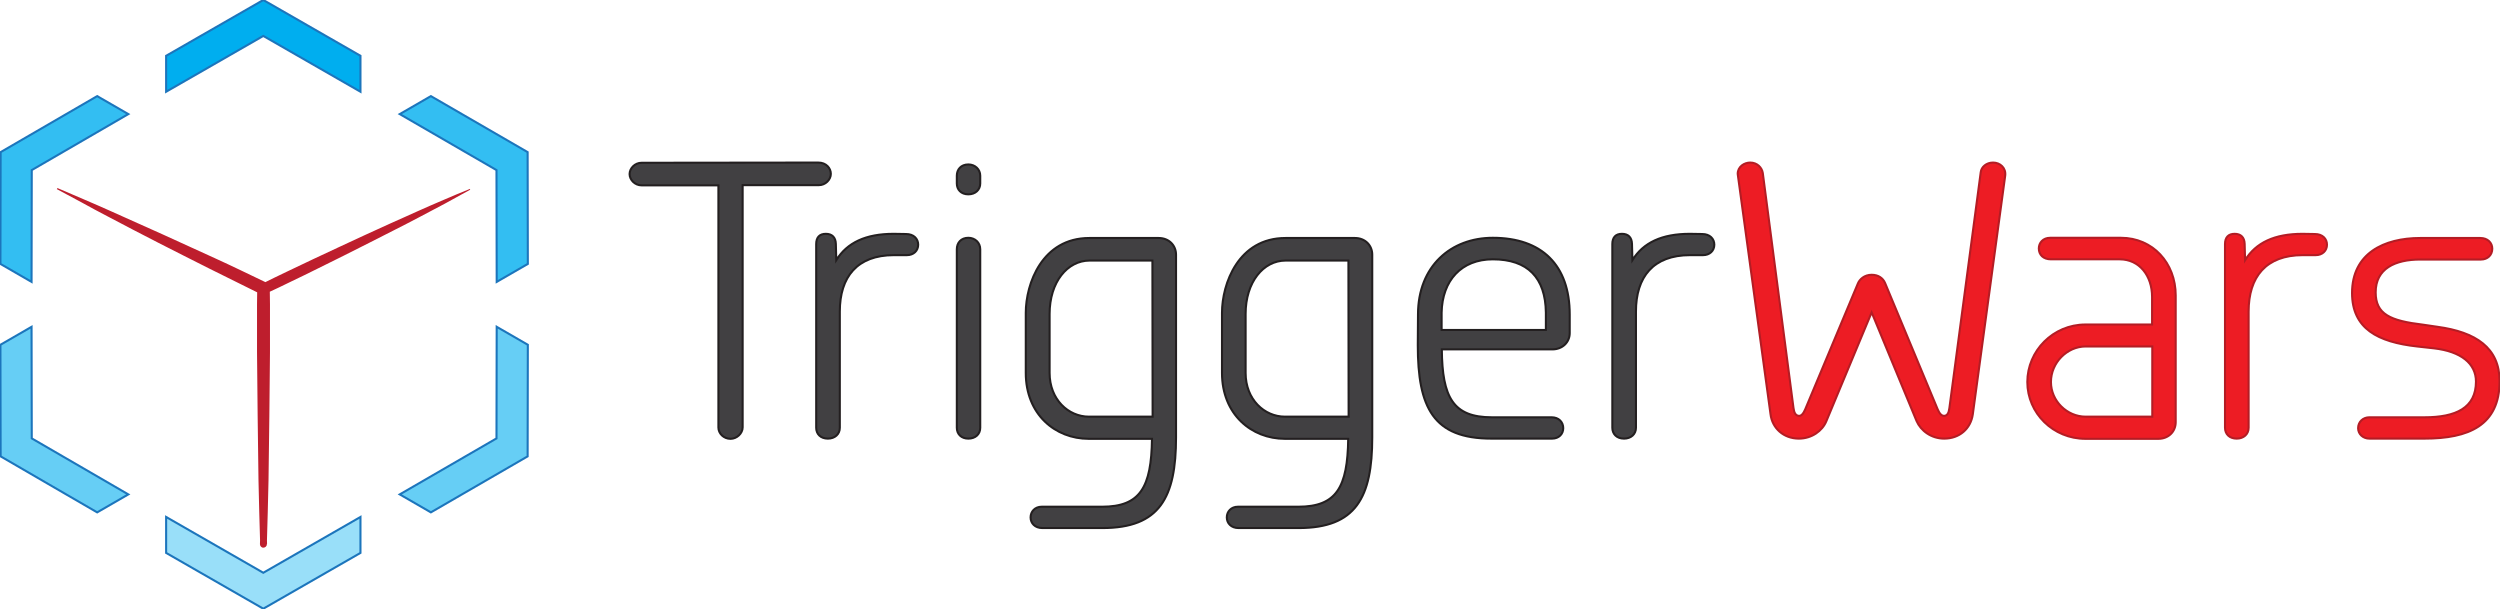
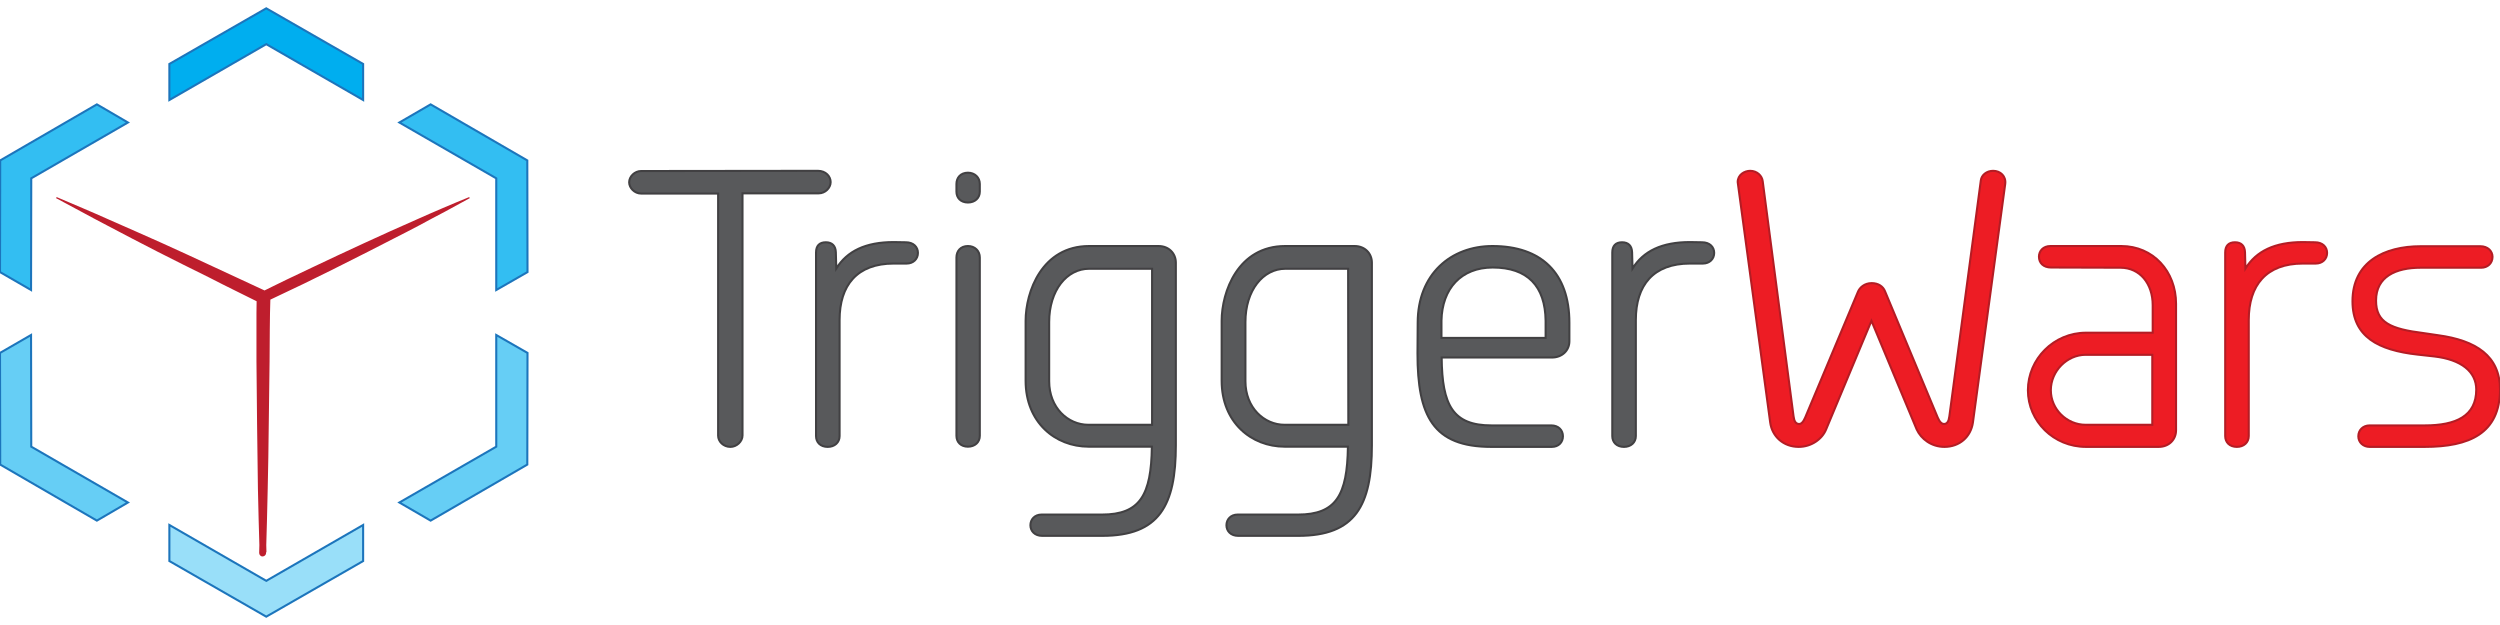
- <svg xmlns="http://www.w3.org/2000/svg" version="1.1" baseProfile="tiny" id="Layer_1" x="0px" y="0px" width="1196.4px" height="291.3px" viewBox="0 0 1196.4 291.3" xml:space="preserve">
-   <polygon fill="#00AEEF" stroke="#1C75BC" stroke-miterlimit="10" points="172.5,26.7 126,0 79.5,26.7 79.5,43.9 126,17.2   172.5,43.9 " />
-   <polygon fill="#99DFF9" stroke="#1C75BC" stroke-miterlimit="10" points="79.5,264.6 126,291.3 172.5,264.6 172.5,247.4 126,274.1   79.5,247.4 " />
-   <polygon fill="#33BEF2" stroke="#1C75BC" stroke-miterlimit="10" points="252.6,126.3 252.5,72.8 206.2,46 191.3,54.6 237.6,81.4   237.7,134.9 " />
-   <polygon fill="#66CEF5" stroke="#1C75BC" stroke-miterlimit="10" points="0.2,165 0.3,218.4 46.5,245.2 61.4,236.6 15.2,209.8   15.1,156.4 " />
-   <polygon fill="#33BEF2" stroke="#1C75BC" stroke-miterlimit="10" points="46.5,46 0.3,72.8 0.2,126.3 15.1,134.9 15.2,81.4   61.4,54.6 " />
-   <polygon fill="#66CEF5" stroke="#1C75BC" stroke-miterlimit="10" points="206.2,245.2 252.5,218.4 252.6,165 237.7,156.4   237.6,209.8 191.3,236.6 " />
+ <svg xmlns="http://www.w3.org/2000/svg" version="1.1" id="Layer_1" x="0px" y="0px" width="1200px" height="300px" viewBox="0 0 1200 300" style="enable-background:new 0 0 1200 300;" xml:space="preserve">
+   <style type="text/css">
+ 
+ 	.st0{fill:#BE1E2D;}
+ 	.st1{fill:#66CEF5;stroke:#1C75BC;stroke-miterlimit:10;}
+ 	.st2{fill:#58595B;stroke:#414042;stroke-miterlimit:10;}
+ 	.st3{fill:#ED1C24;stroke:#B41C24;stroke-miterlimit:10;}
+ 	.st4{fill:#99DFF9;stroke:#1C75BC;stroke-miterlimit:10;}
+ 	.st5{fill:#33BEF2;stroke:#1C75BC;stroke-miterlimit:10;}
+ 	.st6{fill:#00AEEF;stroke:#1C75BC;stroke-miterlimit:10;}
+ 
+ </style>
+   <polygon class="st6" points="174.3,30.7 127.8,4 81.3,30.7 81.3,48 127.8,21.2 174.3,48 " />
+   <polygon class="st4" points="81.3,269.3 127.8,296 174.3,269.3 174.3,252 127.8,278.8 81.3,252 " />
+   <polygon class="st5" points="253.2,130.6 253.1,77 206.7,50.1 191.7,58.8 238.2,85.6 238.2,139.2 " />
+   <polygon class="st1" points="0,169.4 0.1,223 46.5,249.9 61.4,241.2 15,214.4 14.9,160.8 " />
+   <polygon class="st5" points="46.5,50.1 0.1,77 0,130.6 14.9,139.2 15,85.6 61.4,58.8 " />
+   <polygon class="st1" points="206.7,249.9 253.1,223 253.2,169.4 238.2,160.8 238.2,214.4 191.7,241.2 " />
  <g>
-     <path fill="#BE1E2D" d="M225,90.8c-4,2.2-8,4.4-12,6.6c-4,2.1-8.1,4.3-12.1,6.4c-4.1,2.1-8.1,4.3-12.2,6.3l-12.2,6.2l-12.3,6.2   c-4.1,2.1-8.2,4-12.3,6.1c-4.1,2-8.2,4.1-12.3,6c-4.1,2-8.2,4-12.4,5.9l1.5-2.3l-0.1,7.6l-0.2,7.6l-0.5,15.3l-0.5,15.3   c-0.2,5.1-0.2,10.2-0.3,15.3c-0.1,2.5,0,5.1-0.1,7.6l0,7.6c0,5.1,0,10.2,0.1,15.3l0.1,7.6l0.2,7.6l0.4,15.3h-3.3   c-0.3-10.2-0.6-20.4-0.8-30.6l-0.2-15.3l-0.2-15.3l-0.3-30.6l0-15.3l0-7.6l0.1-7.6l1.8,2.8l-12.3-6.1c-4.1-2-8.2-4.1-12.3-6.1   l-12.3-6.2l-12.2-6.2l-12.2-6.3l-12.2-6.4c-4.1-2.1-8.1-4.3-12.1-6.5c-4-2.2-8.1-4.3-12.1-6.5l0.3-0.5c4.2,1.8,8.4,3.6,12.6,5.4   c4.2,1.8,8.4,3.6,12.6,5.5l12.5,5.6l12.5,5.6l12.5,5.7l12.5,5.7c4.1,1.9,8.3,3.8,12.4,5.8l12.3,5.9c1.1,0.5,1.7,1.6,1.7,2.8v0.1   l0.1,7.6l0,7.6l0,15.3l-0.3,30.6l-0.2,15.3l-0.2,15.3c-0.2,10.2-0.5,20.4-0.8,30.6l0,0.1c0,0.9-0.8,1.6-1.7,1.6   c-0.9,0-1.6-0.8-1.6-1.7l0.4-15.3l0.2-7.6l0.1-7.6c0.1-5.1,0.1-10.2,0.1-15.3l0-7.6c0-2.5,0-5.1-0.1-7.6   c-0.1-5.1-0.2-10.2-0.3-15.3l-0.5-15.3l-0.5-15.3l-0.2-7.6l-0.1-7.6c0-1,0.5-1.9,1.4-2.3l0.1,0c4.1-2.1,8.2-4,12.3-6   c4.1-2,8.3-3.9,12.4-5.9c4.1-1.9,8.3-3.9,12.4-5.8l12.5-5.8l12.5-5.7c4.2-1.9,8.4-3.7,12.5-5.6c4.2-1.9,8.4-3.7,12.6-5.5   c4.2-1.8,8.4-3.6,12.7-5.3L225,90.8z" />
+     <g>
+       <path class="st0" d="M225.5,95.1c-4,2.2-8,4.4-12.1,6.6c-4.1,2.1-8.1,4.3-12.2,6.5c-4.1,2.1-8.1,4.3-12.2,6.3l-12.3,6.3l-12.3,6.2    c-4.1,2.1-8.2,4.1-12.3,6.1c-4.1,2-8.2,4.1-12.4,6c-4.1,2-8.3,4-12.4,5.9l1.5-2.3l-0.1,7.7l-0.2,7.7l-0.5,15.3l-0.5,15.3    c-0.2,5.1-0.2,10.2-0.3,15.3c-0.1,2.6,0,5.1-0.1,7.7l0,7.7c0,5.1,0,10.2,0.1,15.3l0.1,7.7l0.2,7.5l0.4,15.2h-3.3    c-0.3-10-0.6-20.3-0.8-30.5l-0.2-15.3l-0.2-15.3l-0.3-30.6l0-15.3l0-7.7l0.1-7.7l1.8,2.8l-12.3-6.1c-4.1-2-8.2-4.1-12.3-6.2    L87.9,127l-12.3-6.2l-12.2-6.3l-12.2-6.4c-4.1-2.1-8.1-4.3-12.2-6.5c-4.1-2.2-8.1-4.3-12.1-6.5l0.3-0.5c4.2,1.8,8.5,3.6,12.7,5.4    c4.2,1.8,8.4,3.6,12.6,5.5L65,111l12.6,5.6l12.5,5.7l12.5,5.8c4.2,1.9,8.3,3.8,12.5,5.8l12.7,5.9c1.1,0.5,2,1.6,2,2.8v0.1    l-0.2,7.7l-0.1,7.7l-0.1,15.3l-0.4,30.7l-0.2,15.3l-0.3,15.3c-0.2,10.2-0.5,20.4-0.8,30.7l0,0.1c0,0.9-0.8,1.6-1.7,1.6    c-0.9,0-1.6-0.8-1.6-1.7l0.4-15.3l0.2-7.7l0.1-7.7c0.1-5.1,0.1-10.2,0.1-15.3l0-7.7c0-2.6,0-5.1-0.1-7.7    c-0.1-5.1-0.2-10.2-0.3-15.3l-0.5-15.3l-0.5-15.3l-0.2-7.7l-0.1-7.7c0-1,0.5-1.9,1.4-2.3l0.1,0c4.1-2.1,8.2-4,12.4-6.1    c4.1-2,8.3-3.9,12.4-5.9c4.2-2,8.3-3.9,12.5-5.9l12.5-5.8l12.5-5.7c4.2-1.9,8.4-3.7,12.6-5.6c4.2-1.9,8.4-3.7,12.6-5.5    c4.2-1.8,8.5-3.6,12.7-5.3L225.5,95.1z" />
+     </g>
  </g>
  <g>
-     <path fill="#414042" stroke="#231F20" stroke-miterlimit="10" d="M391.6,77.8c3.8,0,6,2.7,6,5.4c0,2.8-2.6,5.4-5.7,5.4h-36.5v115.9   c0,2.9-2.8,5.5-5.8,5.5c-3.3,0-5.8-2.6-5.8-5.4V88.7H307c-3.1,0-5.7-2.6-5.7-5.4c0-2.8,2.6-5.4,5.7-5.4L391.6,77.8z" />
-     <path fill="#414042" stroke="#231F20" stroke-miterlimit="10" d="M433.6,112c3.7,0,5.8,2.3,5.8,5.1c0,2.9-2.2,5-5.4,5h-6.2   c-17.6,0-25.9,10.4-25.9,27v55.6c0,3.1-2.4,5.2-5.7,5.2c-3.5,0-5.6-2.2-5.6-5.2v-87.9c0-3.2,1.6-4.9,4.6-4.9c3,0,4.7,1.7,4.8,4.8   l0.2,7.8c5.2-8.4,14.1-12.6,27.5-12.6L433.6,112z" />
-     <path fill="#414042" stroke="#231F20" stroke-miterlimit="10" d="M457.9,84.1c0-3,2-5.4,5.5-5.4c3.2,0,5.7,2.3,5.7,5.4v3.7   c0,3-2.3,5.2-5.7,5.2c-3.5,0-5.5-2.3-5.5-5.2V84.1z M457.9,119.3c0-3.1,2-5.5,5.5-5.5c3.2,0,5.7,2.3,5.7,5.5v85.4   c0,3.1-2.3,5.2-5.7,5.2c-3.4,0-5.5-2.2-5.5-5.2V119.3z" />
-     <path fill="#414042" stroke="#231F20" stroke-miterlimit="10" d="M554.5,113.9c4.9,0,8.3,3.5,8.3,8v87.4c0,28.8-7.8,43.4-35.2,43.4   h-28.8c-3.5,0-5.6-2.3-5.6-5.1c0-2.8,2.1-5.1,5.3-5.1h28.9c18.3,0,23.6-9.3,23.9-32.5H521c-16,0-30.1-11.7-30.1-31.5v-28.8   c0-13.9,7.8-35.8,30.4-35.8L554.5,113.9z M551.5,124.7h-30.1c-10.6,0-19.1,10.3-19.1,25.5v28.3c0,12.7,9,20.9,18.8,20.9h30.5   L551.5,124.7z" />
-     <path fill="#414042" stroke="#231F20" stroke-miterlimit="10" d="M648.4,113.9c4.9,0,8.3,3.5,8.3,8v87.4c0,28.8-7.8,43.4-35.2,43.4   h-28.8c-3.5,0-5.6-2.3-5.6-5.1c0-2.8,2.1-5.1,5.3-5.1h28.9c18.3,0,23.6-9.3,23.9-32.5h-30.3c-16,0-30.1-11.7-30.1-31.5v-28.8   c0-13.9,7.8-35.8,30.4-35.8L648.4,113.9z M645.3,124.7h-30.1c-10.6,0-19.1,10.3-19.1,25.5v28.3c0,12.7,9,20.9,18.8,20.9h30.5   L645.3,124.7z" />
-     <path fill="#414042" stroke="#231F20" stroke-miterlimit="10" d="M678.6,150.5c0-23.2,15.8-36.7,35.8-36.7   c23.4,0,36.8,13,36.8,36.7v8.9c0,4.4-3.5,7.8-8.3,7.8H690c0.2,23,5.4,32.5,23.9,32.5h28.6c3.5,0,5.6,2.3,5.6,5.2c0,2.8-2.1,5-5.3,5   h-29.1c-27.8,0-35.2-14.8-35.2-44.7L678.6,150.5z M739.8,149.6c-0.2-16.7-8.7-25.5-25.4-25.5c-15,0-24.2,10.1-24.5,25.5v8.3h49.9   V149.6z" />
-     <path fill="#414042" stroke="#231F20" stroke-miterlimit="10" d="M814.6,112c3.7,0,5.8,2.3,5.8,5.1c0,2.9-2.2,5-5.4,5h-6.2   c-17.6,0-25.9,10.4-25.9,27v55.6c0,3.1-2.4,5.2-5.7,5.2c-3.5,0-5.6-2.2-5.6-5.2v-87.9c0-3.2,1.6-4.9,4.6-4.9c3,0,4.7,1.7,4.8,4.8   l0.2,7.8c5.2-8.4,14.1-12.6,27.5-12.6L814.6,112z" />
-     <path fill="#ED1C24" stroke="#B41C24" stroke-miterlimit="10" d="M831.7,84c0-0.3-0.1-0.5-0.1-0.8c0-3.5,3.2-5.4,6-5.4   c3.3,0,5.6,2.4,6,5l14.7,112.5c0.3,2.4,1.1,3.5,2.4,3.7c1.3,0.2,2.3-1,3.2-3.1l25.2-60.2c0.8-2,3.1-4.2,6.6-4.2   c3.2,0,5.4,1.6,6.4,3.9l25.2,60.5c0.9,2.1,1.9,3.2,3.2,3.1c1.3-0.1,2.1-1.2,2.4-3.7l15-112.9c0.3-2.5,2.7-4.6,5.9-4.6   c3.4,0,6.3,2.6,5.8,6.3l-15.5,114.2c-1,6.9-6.4,11.6-13.7,11.6c-6.2,0-11.2-3.8-13.2-8.4l-21.5-52l-21.7,52.1   c-1.9,4.6-7,8.3-13.1,8.3c-7.4,0-12.8-5-13.6-11.7L831.7,84z" />
-     <path fill="#ED1C24" stroke="#B41C24" stroke-miterlimit="10" d="M981.5,124.1c-3.7,0-5.8-2.2-5.8-5.2c0-2.7,2-5.1,5.4-5.1h33.9   c15.2,0,26.2,12,26.2,27.6V202c0,4.6-3.5,8-8.3,8h-34.9c-15.4,0-27.8-12.2-27.8-27.2c0-14.9,12.3-27.5,27.8-27.5h31.9v-13.2   c0-10.2-6.1-18-15.5-18L981.5,124.1z M1030,199.4v-33.6h-31.9c-8.9,0-16.6,7.8-16.6,17c0,9.1,7.7,16.6,16.6,16.6H1030z" />
-     <path fill="#ED1C24" stroke="#B41C24" stroke-miterlimit="10" d="M1107.8,112c3.7,0,5.8,2.3,5.8,5.1c0,2.9-2.2,5-5.4,5h-6.2   c-17.6,0-25.9,10.4-25.9,27v55.6c0,3.1-2.4,5.2-5.7,5.2c-3.5,0-5.6-2.2-5.6-5.2v-87.9c0-3.2,1.6-4.9,4.6-4.9c3,0,4.7,1.7,4.8,4.8   l0.2,7.8c5.2-8.4,14.1-12.6,27.5-12.6L1107.8,112z" />
-     <path fill="#ED1C24" stroke="#B41C24" stroke-miterlimit="10" d="M1187,113.9c3.5,0,5.7,2.3,5.7,5.1c0,3.1-2.3,5.2-5.4,5.2h-29   c-12.1,0-21.4,4.3-21.4,15.7c0,10.5,6.9,13.6,22.8,15.5l6.8,1c18.3,2.5,29.7,10,29.7,26c0,21.2-14.8,27.5-35.9,27.5h-26.4   c-3,0-5.4-2.1-5.4-5c0-3,2.3-5.2,5.4-5.2h26.4c15,0,24.6-4.5,24.6-17.1c0-8.6-7.1-14.4-20.1-15.9l-8.1-0.9   c-18.8-2.1-31.1-8.5-31.1-25.6c0-18.9,15.2-26.3,32.6-26.3H1187z" />
+     <path class="st2" d="M392.6,82c3.8,0,6.1,2.7,6.1,5.4c0,2.8-2.6,5.4-5.7,5.4h-36.6V209c0,2.9-2.8,5.5-5.8,5.5   c-3.4,0-5.9-2.6-5.9-5.4V92.9h-37c-3.1,0-5.7-2.7-5.7-5.4c0-2.8,2.7-5.4,5.7-5.4L392.6,82z" />
+     <path class="st2" d="M434.8,116.3c3.7,0,5.8,2.3,5.8,5.1c0,2.9-2.2,5.1-5.4,5.1H429c-17.6,0-26,10.4-26,27.1v55.7   c0,3.1-2.4,5.2-5.7,5.2c-3.5,0-5.6-2.2-5.6-5.2v-88.1c0-3.2,1.6-4.9,4.7-4.9c3,0,4.7,1.7,4.8,4.8l0.2,7.8   c5.2-8.4,14.1-12.7,27.6-12.7L434.8,116.3z" />
+     <path class="st2" d="M459.1,88.3c0-3,2-5.4,5.5-5.4c3.3,0,5.7,2.3,5.7,5.4V92c0,3-2.3,5.2-5.7,5.2c-3.5,0-5.5-2.3-5.5-5.2V88.3z    M459.1,123.6c0-3.1,2-5.5,5.5-5.5c3.3,0,5.7,2.3,5.7,5.5v85.6c0,3.1-2.4,5.2-5.7,5.2c-3.4,0-5.5-2.2-5.5-5.2V123.6z" />
+     <path class="st2" d="M556.1,118.1c4.9,0,8.3,3.5,8.3,8v87.6c0,28.9-7.9,43.5-35.3,43.5h-28.9c-3.5,0-5.6-2.3-5.6-5.1   c0-2.8,2.1-5.1,5.3-5.1h29c18.3,0,23.7-9.3,24-32.6h-30.4c-16,0-30.2-11.7-30.2-31.6v-28.8c0-13.9,7.8-35.9,30.5-35.9L556.1,118.1z    M553,129h-30.2c-10.7,0-19.2,10.3-19.2,25.6v28.4c0,12.7,9,20.9,18.8,20.9H553L553,129z" />
+     <path class="st2" d="M650.2,118.1c4.9,0,8.3,3.5,8.3,8v87.6c0,28.9-7.9,43.5-35.3,43.5h-28.9c-3.5,0-5.6-2.3-5.6-5.1   c0-2.8,2.1-5.1,5.3-5.1h29c18.3,0,23.7-9.3,24-32.6h-30.4c-16,0-30.2-11.7-30.2-31.6v-28.8c0-13.9,7.8-35.9,30.5-35.9L650.2,118.1z    M647.1,129H617c-10.7,0-19.2,10.3-19.2,25.6v28.4c0,12.7,9,20.9,18.8,20.9h30.6L647.1,129z" />
+     <path class="st2" d="M680.5,154.9c0-23.3,15.9-36.8,35.9-36.8c23.5,0,36.9,13,36.9,36.8v8.9c0,4.5-3.6,7.8-8.3,7.8h-53   c0.2,23,5.4,32.6,23.9,32.6h28.7c3.5,0,5.6,2.3,5.6,5.2c0,2.9-2.1,5.1-5.3,5.1h-29.2c-27.9,0-35.3-14.9-35.3-44.8L680.5,154.9z    M741.9,154c-0.2-16.7-8.7-25.6-25.4-25.6c-15.1,0-24.3,10.1-24.6,25.5v8.3h50V154z" />
+     <path class="st2" d="M817,116.3c3.7,0,5.8,2.3,5.8,5.1c0,2.9-2.2,5.1-5.4,5.1h-6.2c-17.6,0-26,10.4-26,27.1v55.7   c0,3.1-2.4,5.2-5.7,5.2c-3.5,0-5.6-2.2-5.6-5.2v-88.1c0-3.2,1.6-4.9,4.7-4.9c3,0,4.7,1.7,4.8,4.8l0.2,7.8   c5.2-8.4,14.1-12.7,27.6-12.7L817,116.3z" />
+     <path class="st3" d="M834.2,88.2c0-0.3-0.1-0.5-0.1-0.8c0-3.5,3.2-5.4,6-5.4c3.3,0,5.7,2.4,6,5l14.8,112.8c0.3,2.5,1.1,3.5,2.4,3.7   c1.3,0.2,2.3-1,3.2-3.1l25.3-60.3c0.8-2,3.1-4.2,6.6-4.2c3.2,0,5.5,1.6,6.4,3.9l25.3,60.6c0.9,2.1,1.9,3.2,3.2,3.1   c1.3-0.1,2.1-1.2,2.4-3.7l15.1-113.2c0.3-2.5,2.7-4.6,5.9-4.6c3.5,0,6.3,2.6,5.8,6.3l-15.5,114.5c-1,6.9-6.4,11.7-13.7,11.7   c-6.2,0-11.2-3.8-13.3-8.4L898.3,154l-21.8,52.2c-1.9,4.6-7.1,8.3-13.1,8.3c-7.4,0-12.8-5-13.7-11.7L834.2,88.2z" />
+     <path class="st3" d="M984.5,128.4c-3.7,0-5.8-2.2-5.8-5.2c0-2.7,2-5.1,5.5-5.1h34c15.3,0,26.3,12.1,26.3,27.7v60.7   c0,4.6-3.5,8-8.3,8h-35c-15.4,0-27.8-12.2-27.8-27.2c0-15,12.4-27.6,27.9-27.6h32v-13.2c0-10.3-6.1-18-15.5-18L984.5,128.4z    M1033.1,203.9v-33.6h-32c-8.9,0-16.7,7.8-16.7,17c0,9.2,7.7,16.6,16.7,16.6H1033.1z" />
+     <path class="st3" d="M1111.2,116.3c3.7,0,5.8,2.3,5.8,5.1c0,2.9-2.2,5.1-5.4,5.1h-6.2c-17.6,0-26,10.4-26,27.1v55.7   c0,3.1-2.4,5.2-5.7,5.2c-3.5,0-5.6-2.2-5.6-5.2v-88.1c0-3.2,1.6-4.9,4.7-4.9c3,0,4.7,1.7,4.8,4.8l0.2,7.8   c5.2-8.4,14.1-12.7,27.6-12.7L1111.2,116.3z" />
+     <path class="st3" d="M1190.6,118.2c3.5,0,5.8,2.3,5.8,5.1c0,3.1-2.4,5.2-5.4,5.2h-29c-12.1,0-21.5,4.3-21.5,15.8   c0,10.5,6.9,13.6,22.9,15.6l6.8,1c18.4,2.5,29.8,10,29.8,26c0,21.2-14.8,27.6-36.1,27.6h-26.5c-3,0-5.4-2.1-5.4-5.1   c0-3,2.3-5.2,5.4-5.2h26.5c15,0,24.7-4.5,24.7-17.2c0-8.6-7.2-14.4-20.1-15.9l-8.1-0.9c-18.8-2.1-31.2-8.5-31.2-25.6   c0-18.9,15.2-26.4,32.7-26.4H1190.6z" />
  </g>
</svg>
